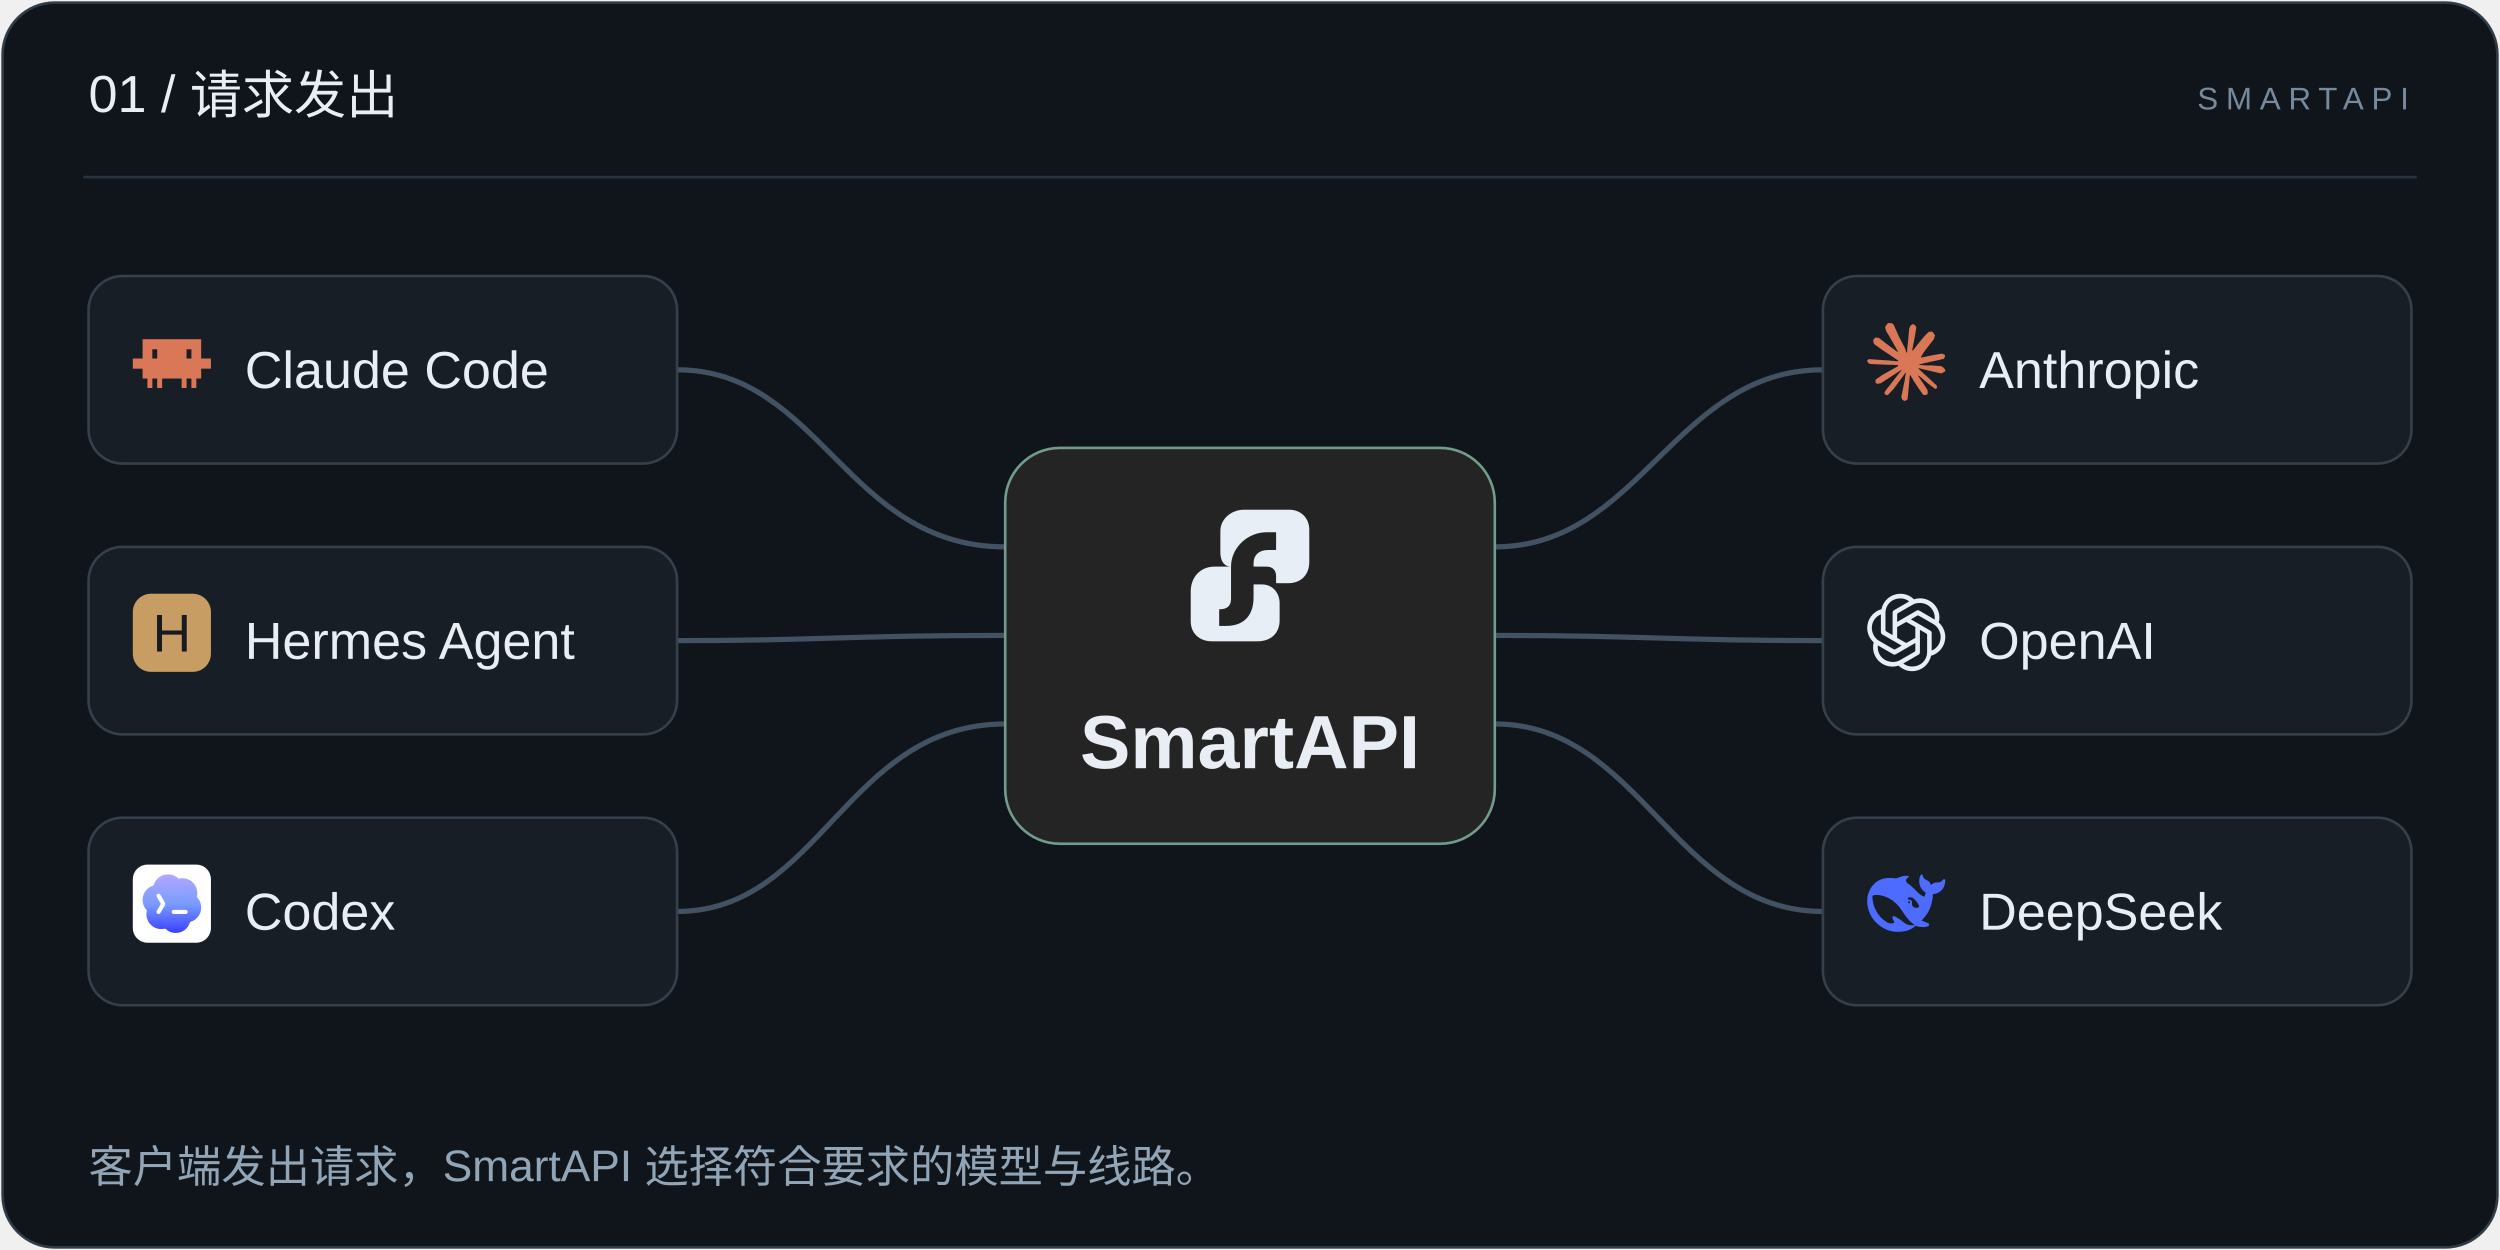
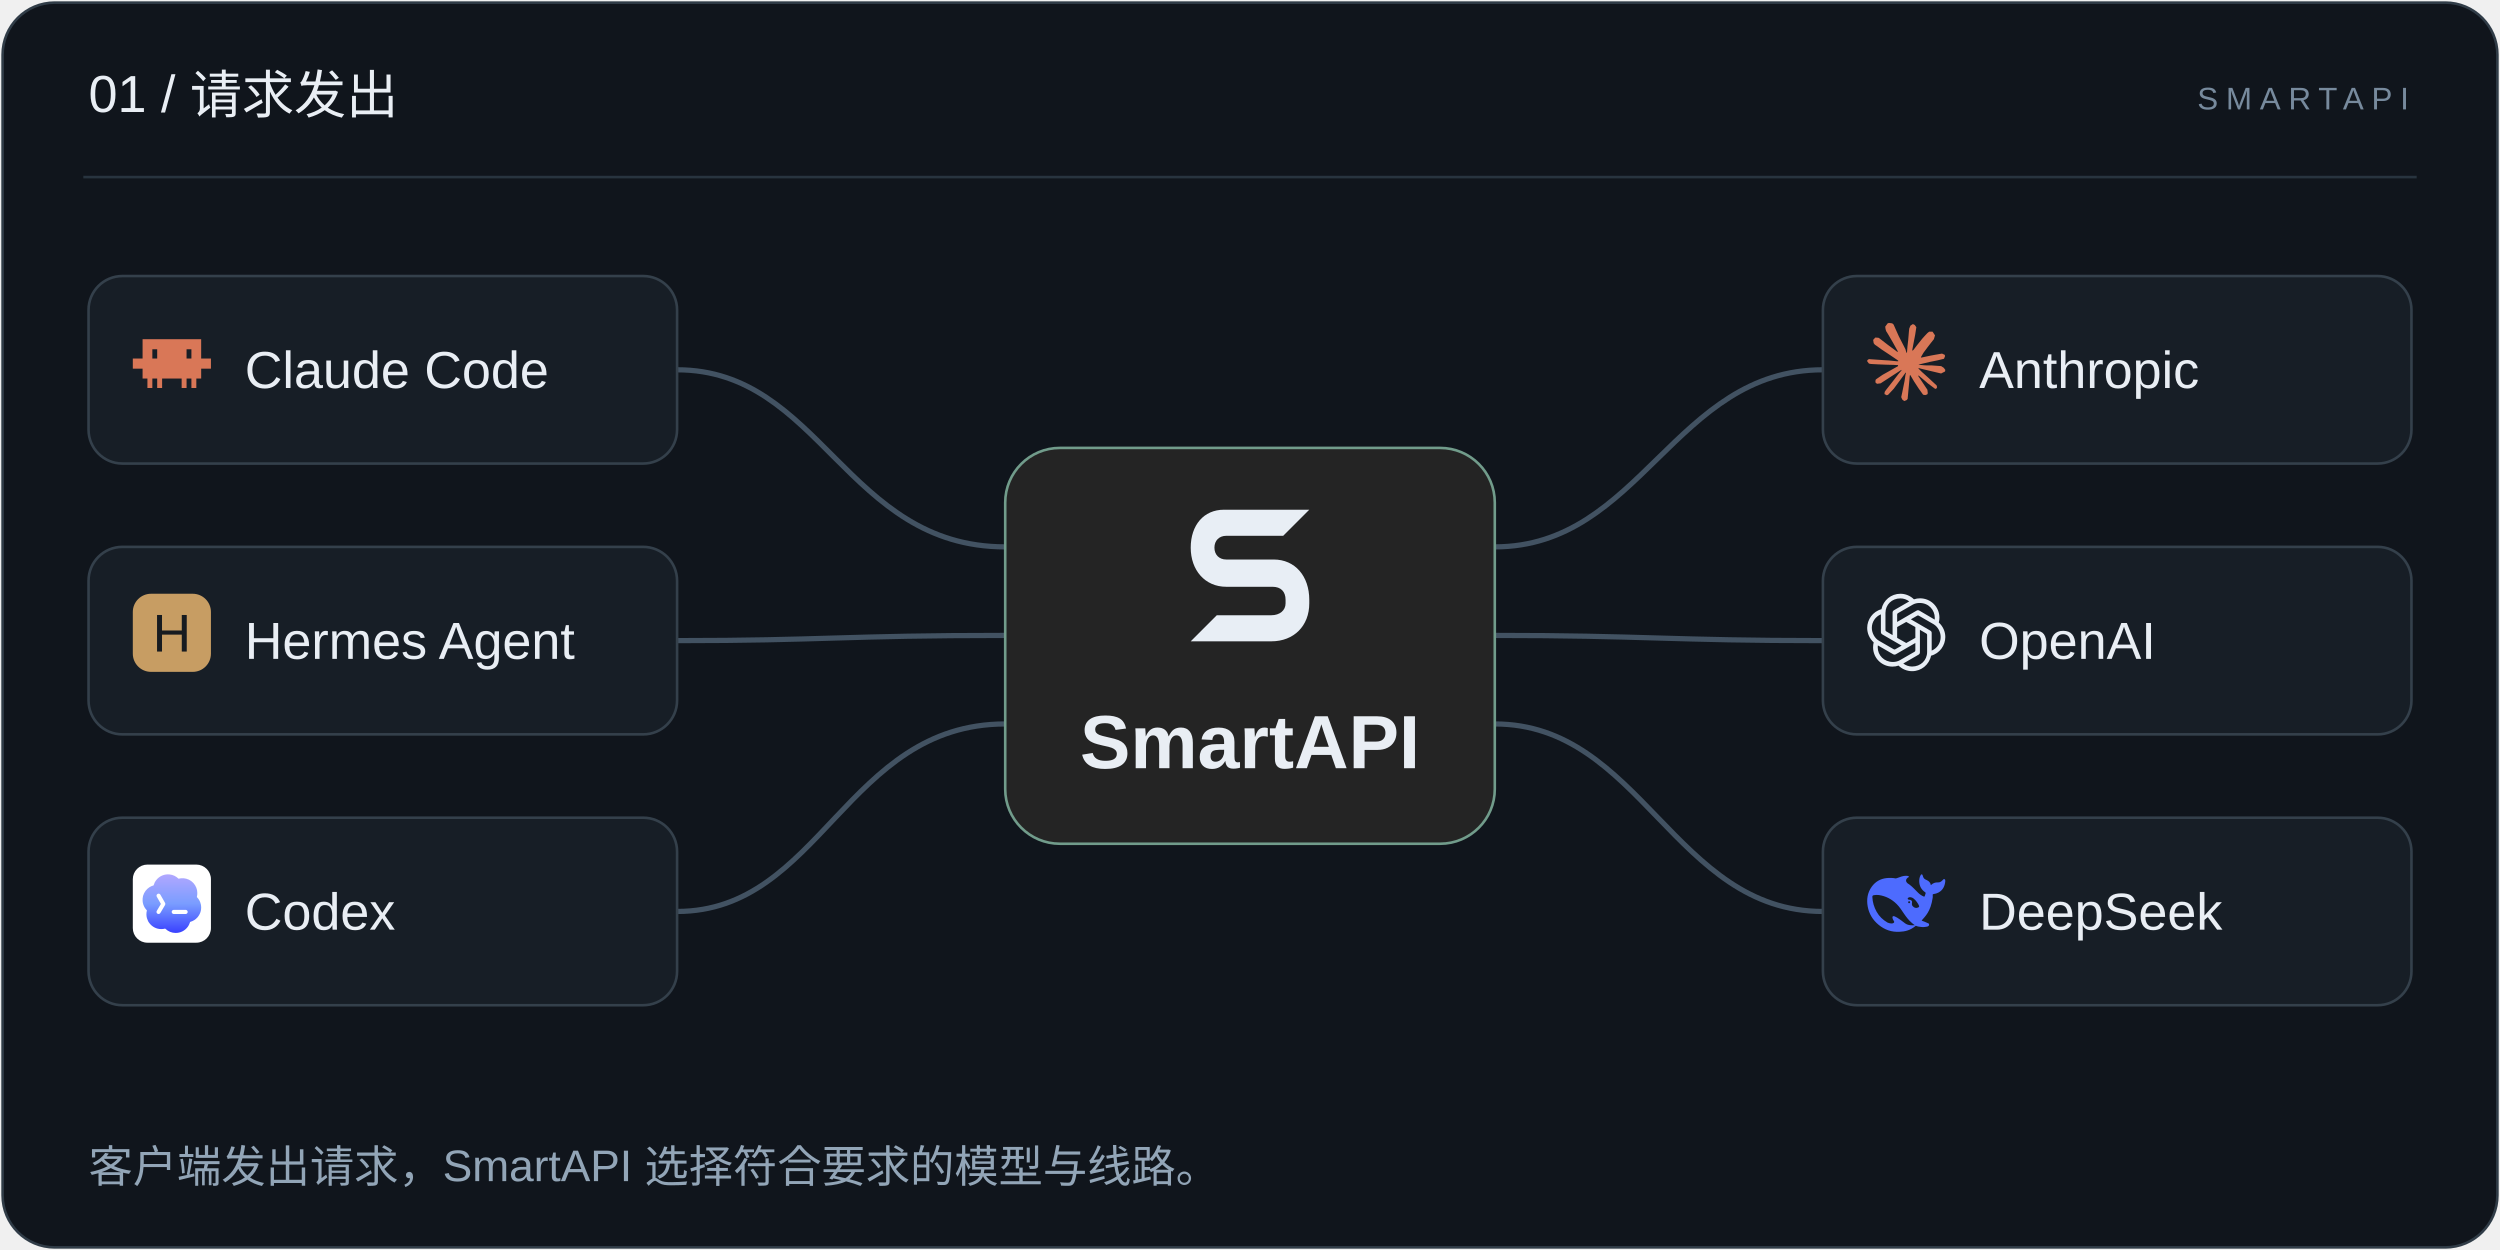
<svg xmlns="http://www.w3.org/2000/svg" width="960" height="480" viewBox="0 0 960 480" role="img" aria-labelledby="smartapi-request-zh-title smartapi-request-zh-desc" id="smartapi-request-zh">
  <style>#smartapi-request-zh{color:#e9eef4;font-family:-apple-system,BlinkMacSystemFont,Segoe UI,Arial,PingFang SC,Microsoft YaHei,sans-serif}@media(prefers-reduced-motion:reduce){#smartapi-request-zh:not(.motion-enabled) .motion{display:none}}</style>
  <rect x="1" y="1" width="958" height="478" rx="20" fill="#10151c" stroke="#303c47" />
  <path d="M32 68H928" stroke="#28343f" />
  <text x="34" y="43" font-size="20" fill="#e9eef4">01 / 请求发出</text>
  <text x="925" y="42" font-size="12" fill="#778a9d" text-anchor="end" letter-spacing="3">SMARTAPI</text>
  <path d="M260 142 C315 142 325 210 386 210" fill="none" stroke="#425262" stroke-width="2" />
  <path d="M574 210 C630 210 643 142 700 142" fill="none" stroke="#425262" stroke-width="2" />
  <rect x="34" y="106" width="226" height="72" rx="13" fill="#171e26" stroke="#34404b" />
  <svg x="51" y="124" width="30" height="30" viewBox="0 0 24 24" fill="currentColor" color="#e8eef5">
    <path clip-rule="evenodd" d="M20.998 10.949H24v3.102h-3v3.028h-1.487V20H18v-2.921h-1.487V20H15v-2.921H9V20H7.488v-2.921H6V20H4.487v-2.921H3V14.05H0V10.95h3V5h17.998v5.949zM6 10.949h1.488V8.102H6v2.847zm10.51 0H18V8.102h-1.49v2.847z" fill="#D97757" fill-rule="evenodd" />
  </svg>
  <text x="94" y="149.0" font-size="20" fill="#e9eef4">Claude Code</text>
  <rect x="700" y="106" width="226" height="72" rx="13" fill="#171e26" stroke="#34404b" />
  <svg x="717" y="124" width="30" height="30" viewBox="0 0 24 24" fill="currentColor" color="#e8eef5">
    <path d="M4.709 15.955l4.72-2.647.08-.23-.08-.128H9.2l-.79-.048-2.698-.073-2.339-.097-2.266-.122-.571-.121L0 11.784l.055-.352.48-.321.686.06 1.52.103 2.278.158 1.652.097 2.449.255h.389l.055-.157-.134-.098-.103-.097-2.358-1.596-2.552-1.688-1.336-.972-.724-.491-.364-.462-.158-1.008.656-.722.881.06.225.061.893.686 1.908 1.476 2.491 1.833.365.304.145-.103.019-.073-.164-.274-1.355-2.446-1.446-2.49-.644-1.032-.17-.619a2.97 2.97 0 01-.104-.729L6.283.134 6.696 0l.996.134.42.364.62 1.414 1.002 2.229 1.555 3.03.456.898.243.832.091.255h.158V9.01l.128-1.706.237-2.095.23-2.695.08-.76.376-.91.747-.492.584.28.48.685-.067.444-.286 1.851-.559 2.903-.364 1.942h.212l.243-.242.985-1.306 1.652-2.064.73-.82.85-.904.547-.431h1.033l.76 1.129-.34 1.166-1.064 1.347-.881 1.142-1.264 1.7-.79 1.36.073.11.188-.02 2.856-.606 1.543-.28 1.841-.315.833.388.091.395-.328.807-1.969.486-2.309.462-3.439.813-.042.03.049.061 1.549.146.662.036h1.622l3.02.225.79.522.474.638-.079.485-1.215.62-1.64-.389-3.829-.91-1.312-.329h-.182v.11l1.093 1.068 2.006 1.81 2.509 2.33.127.578-.322.455-.34-.049-2.205-1.657-.851-.747-1.926-1.62h-.128v.17l.444.649 2.345 3.521.122 1.08-.17.353-.608.213-.668-.122-1.374-1.925-1.415-2.167-1.143-1.943-.14.08-.674 7.254-.316.37-.729.28-.607-.461-.322-.747.322-1.476.389-1.924.315-1.53.286-1.9.17-.632-.012-.042-.14.018-1.434 1.967-2.18 2.945-1.726 1.845-.414.164-.717-.37.067-.662.401-.589 2.388-3.036 1.44-1.882.93-1.086-.006-.158h-.055L4.132 18.56l-1.13.146-.487-.456.061-.746.231-.243 1.908-1.312-.006.006z" fill="#D97757" fill-rule="nonzero" />
  </svg>
  <text x="760" y="149.0" font-size="20" fill="#e9eef4">Anthropic</text>
  <path d="M260 246 C315 246 325 244 386 244" fill="none" stroke="#425262" stroke-width="2" />
  <path d="M574 244 C630 244 643 246 700 246" fill="none" stroke="#425262" stroke-width="2" />
  <rect x="34" y="210" width="226" height="72" rx="13" fill="#171e26" stroke="#34404b" />
  <rect x="51" y="228" width="30" height="30" rx="7" fill="#c79d63" />
  <text x="66.0" y="250.2" text-anchor="middle" font-size="20.4" fill="#171b20">H</text>
  <text x="94" y="253.0" font-size="20" fill="#e9eef4">Hermes Agent</text>
  <rect x="700" y="210" width="226" height="72" rx="13" fill="#171e26" stroke="#34404b" />
  <svg x="717" y="228" width="30" height="30" viewBox="0 0 24 24" fill="currentColor" color="#e8eef5">
    <path d="M9.205 8.658v-2.26c0-.19.072-.333.238-.428l4.543-2.616c.619-.357 1.356-.523 2.117-.523 2.854 0 4.662 2.212 4.662 4.566 0 .167 0 .357-.024.547l-4.71-2.759a.797.797 0 00-.856 0l-5.97 3.473zm10.609 8.8V12.06c0-.333-.143-.57-.429-.737l-5.97-3.473 1.95-1.118a.433.433 0 01.476 0l4.543 2.617c1.309.76 2.189 2.378 2.189 3.948 0 1.808-1.07 3.473-2.76 4.163zM7.802 12.703l-1.95-1.142c-.167-.095-.239-.238-.239-.428V5.899c0-2.545 1.95-4.472 4.591-4.472 1 0 1.927.333 2.712.928L8.23 5.067c-.285.166-.428.404-.428.737v6.898zM12 15.128l-2.795-1.57v-3.33L12 8.658l2.795 1.57v3.33L12 15.128zm1.796 7.23c-1 0-1.927-.332-2.712-.927l4.686-2.712c.285-.166.428-.404.428-.737v-6.898l1.974 1.142c.167.095.238.238.238.428v5.233c0 2.545-1.974 4.472-4.614 4.472zm-5.637-5.303l-4.544-2.617c-1.308-.761-2.188-2.378-2.188-3.948A4.482 4.482 0 014.21 6.327v5.423c0 .333.143.571.428.738l5.947 3.449-1.95 1.118a.432.432 0 01-.476 0zm-.262 3.9c-2.688 0-4.662-2.021-4.662-4.519 0-.19.024-.38.047-.57l4.686 2.71c.286.167.571.167.856 0l5.97-3.448v2.26c0 .19-.07.333-.237.428l-4.543 2.616c-.619.357-1.356.523-2.117.523zm5.899 2.83a5.947 5.947 0 005.827-4.756C22.287 18.339 24 15.84 24 13.296c0-1.665-.713-3.282-1.998-4.448.119-.5.19-.999.19-1.498 0-3.401-2.759-5.947-5.946-5.947-.642 0-1.26.095-1.88.31A5.962 5.962 0 0010.205 0a5.947 5.947 0 00-5.827 4.757C1.713 5.447 0 7.945 0 10.49c0 1.666.713 3.283 1.998 4.448-.119.5-.19 1-.19 1.499 0 3.401 2.759 5.946 5.946 5.946.642 0 1.26-.095 1.88-.309a5.96 5.96 0 004.162 1.713z" />
  </svg>
  <text x="760" y="253.0" font-size="20" fill="#e9eef4">OpenAI</text>
  <path d="M260 350 C315 350 325 278 386 278" fill="none" stroke="#425262" stroke-width="2" />
  <path d="M574 278 C630 278 643 350 700 350" fill="none" stroke="#425262" stroke-width="2" />
  <rect x="34" y="314" width="226" height="72" rx="13" fill="#171e26" stroke="#34404b" />
  <svg x="51" y="332" width="30" height="30" viewBox="0 0 24 24" fill="currentColor" color="#e8eef5">
    <path d="M19.503 0H4.496A4.496 4.496 0 000 4.496v15.007A4.496 4.496 0 004.496 24h15.007A4.496 4.496 0 0024 19.503V4.496A4.496 4.496 0 0019.503 0z" fill="#fff" />
    <path d="M9.064 3.344a4.578 4.578 0 012.285-.312c1 .115 1.891.54 2.673 1.275.01.01.024.017.037.021a.09.09 0 00.043 0 4.55 4.55 0 013.046.275l.047.022.116.057a4.581 4.581 0 012.188 2.399c.209.51.313 1.041.315 1.595a4.24 4.24 0 01-.134 1.223.123.123 0 00.03.115c.594.607.988 1.33 1.183 2.17.289 1.425-.007 2.71-.887 3.854l-.136.166a4.548 4.548 0 01-2.201 1.388.123.123 0 00-.081.076c-.191.551-.383 1.023-.74 1.494-.9 1.187-2.222 1.846-3.711 1.838-1.187-.006-2.239-.44-3.157-1.302a.107.107 0 00-.105-.024c-.388.125-.78.143-1.204.138a4.441 4.441 0 01-1.945-.466 4.544 4.544 0 01-1.61-1.335c-.152-.202-.303-.392-.414-.617a5.81 5.81 0 01-.37-.961 4.582 4.582 0 01-.014-2.298.124.124 0 00.006-.056.085.085 0 00-.027-.048 4.467 4.467 0 01-1.034-1.651 3.896 3.896 0 01-.251-1.192 5.189 5.189 0 01.141-1.6c.337-1.112.982-1.985 1.933-2.618.212-.141.413-.251.601-.33.215-.089.43-.164.646-.227a.098.098 0 00.065-.066 4.51 4.51 0 01.829-1.615 4.535 4.535 0 011.837-1.388zm3.482 10.565a.637.637 0 000 1.272h3.636a.637.637 0 100-1.272h-3.636zM8.462 9.23a.637.637 0 00-1.106.631l1.272 2.224-1.266 2.136a.636.636 0 101.095.649l1.454-2.455a.636.636 0 00.005-.64L8.462 9.23z" fill="url(#smartapi-request-zh2-lobe-icons-codex-_R_0_)" />
    <defs>
      <linearGradient gradientUnits="userSpaceOnUse" id="smartapi-request-zh2-lobe-icons-codex-_R_0_" x1="12" x2="12" y1="3" y2="21">
        <stop stop-color="#B1A7FF" />
        <stop offset=".5" stop-color="#7A9DFF" />
        <stop offset="1" stop-color="#3941FF" />
      </linearGradient>
    </defs>
  </svg>
  <text x="94" y="357.0" font-size="20" fill="#e9eef4">Codex</text>
  <rect x="700" y="314" width="226" height="72" rx="13" fill="#171e26" stroke="#34404b" />
  <svg x="717" y="332" width="30" height="30" viewBox="0 0 24 24" fill="currentColor" color="#e8eef5">
    <path d="M23.748 4.482c-.254-.124-.364.113-.512.234-.051.039-.094.09-.137.136-.372.397-.806.657-1.373.626-.829-.046-1.537.214-2.163.848-.133-.782-.575-1.248-1.247-1.548-.352-.156-.708-.311-.955-.65-.172-.241-.219-.51-.305-.774-.055-.16-.11-.323-.293-.35-.2-.031-.278.136-.356.276-.313.572-.434 1.202-.422 1.84.027 1.436.633 2.58 1.838 3.393.137.093.172.187.129.323-.082.28-.18.552-.266.833-.055.179-.137.217-.329.14a5.526 5.526 0 01-1.736-1.18c-.857-.828-1.631-1.742-2.597-2.458a11.365 11.365 0 00-.689-.471c-.985-.957.13-1.743.388-1.836.27-.098.093-.432-.779-.428-.872.004-1.67.295-2.687.684a3.055 3.055 0 01-.465.137 9.597 9.597 0 00-2.883-.102c-1.885.21-3.39 1.102-4.497 2.623C.082 8.606-.231 10.684.152 12.85c.403 2.284 1.569 4.175 3.36 5.653 1.858 1.533 3.997 2.284 6.438 2.14 1.482-.085 3.133-.284 4.994-1.86.47.234.962.327 1.78.397.63.059 1.236-.03 1.705-.128.735-.156.684-.837.419-.961-2.155-1.004-1.682-.595-2.113-.926 1.096-1.296 2.746-2.642 3.392-7.003.05-.347.007-.565 0-.845-.004-.17.035-.237.23-.256a4.173 4.173 0 001.545-.475c1.396-.763 1.96-2.015 2.093-3.517.02-.23-.004-.467-.247-.588zM11.581 18c-2.089-1.642-3.102-2.183-3.52-2.16-.392.024-.321.471-.235.763.09.288.207.486.371.739.114.167.192.416-.113.603-.673.416-1.842-.14-1.897-.167-1.361-.802-2.5-1.86-3.301-3.307-.774-1.393-1.224-2.887-1.298-4.482-.02-.386.093-.522.477-.592a4.696 4.696 0 011.529-.039c2.132.312 3.946 1.265 5.468 2.774.868.86 1.525 1.887 2.202 2.891.72 1.066 1.494 2.082 2.48 2.914.348.292.625.514.891.677-.802.09-2.14.11-3.054-.614zm1-6.44a.306.306 0 01.415-.287.302.302 0 01.2.288.306.306 0 01-.31.307.303.303 0 01-.304-.308zm3.11 1.596c-.2.081-.399.151-.59.16a1.245 1.245 0 01-.798-.254c-.274-.23-.47-.358-.552-.758a1.73 1.73 0 01.016-.588c.07-.327-.008-.537-.239-.727-.187-.156-.426-.199-.688-.199a.559.559 0 01-.254-.078c-.11-.054-.2-.19-.114-.358.028-.054.16-.186.192-.21.356-.202.767-.136 1.146.016.352.144.618.408 1.001.782.391.451.462.576.685.914.176.265.336.537.445.848.067.195-.019.354-.25.452z" fill="#4D6BFE" />
  </svg>
  <text x="760" y="357.0" font-size="20" fill="#e9eef4">DeepSeek</text>
  <rect x="386" y="172" width="188" height="152" rx="21" fill="#242424" stroke="#719c8b" />
  <svg x="452" y="193" width="56" height="56" viewBox="0 0 112 123" fill="currentColor" color="#e8eef5">
-     <path transform="translate(6 6)" d="M45 0H83C93 0 100 7 100 17V44C100 55 93 62 82 62H72V56C72 51 69 48 64 48H53V45C53 38 58 34 65 34H72V19H64C48 19 34 32 34 48C28 48 25 43 25 36V18C25 8 34 0 45 0ZM20 48H34V75C34 81 31 84 24 84V98H30C45 98 53 89 53 74V63H60C69 63 75 70 75 79V93C75 104 68 111 56 111H18C7 111 0 104 0 94V69C0 57 8 48 20 48Z" />
+     <path transform="translate(6 6)" d="M28 0H100L78 22H30C24 22 20 26 20 32C20 38 24 42 30 42H70C88 42 100 56 100 76V79C100 98 87 111 68 111H0L22 89H68C75 89 80 85 80 79V76C80 69 76 65 69 65H30C12 65 0 51 0 32C0 13 11 0 28 0Z" />
  </svg>
  <text x="480" y="295" font-size="29" fill="#e9eef4" text-anchor="middle" font-weight="650">SmartAPI</text>
  <g class="motion" opacity="0">
    <animate attributeName="opacity" values="0;0;1;1;0;0" keyTimes="0;0.03;0.031;0.13;0.131;1" dur="8s" repeatCount="indefinite" />
    <circle r="8" fill="#79d8ff" opacity=".2">
      <animateMotion path="M260 142 C315 142 325 210 386 210" keyPoints="0;0;1;1" keyTimes="0;0.03;0.13;1" calcMode="linear" dur="8s" repeatCount="indefinite" />
    </circle>
    <circle r="4.5" fill="#79d8ff" stroke="#eefbff" stroke-width=".8">
      <animateMotion path="M260 142 C315 142 325 210 386 210" keyPoints="0;0;1;1" keyTimes="0;0.03;0.13;1" calcMode="linear" dur="8s" repeatCount="indefinite" />
    </circle>
  </g>
  <g class="motion" opacity="0">
    <animate attributeName="opacity" values="0;0;1;1;0;0" keyTimes="0;0.16;0.161;0.28;0.281;1" dur="8s" repeatCount="indefinite" />
    <circle r="8" fill="#79d8ff" opacity=".2">
      <animateMotion path="M574 210 C630 210 643 142 700 142" keyPoints="0;0;1;1" keyTimes="0;0.16;0.28;1" calcMode="linear" dur="8s" repeatCount="indefinite" />
    </circle>
    <circle r="4.5" fill="#79d8ff" stroke="#eefbff" stroke-width=".8">
      <animateMotion path="M574 210 C630 210 643 142 700 142" keyPoints="0;0;1;1" keyTimes="0;0.16;0.28;1" calcMode="linear" dur="8s" repeatCount="indefinite" />
    </circle>
  </g>
  <g class="motion" opacity="0">
    <animate attributeName="opacity" values="0;0;1;1;0;0" keyTimes="0;0.32;0.321;0.42;0.421;1" dur="8s" repeatCount="indefinite" />
    <circle r="8" fill="#79d8ff" opacity=".2">
      <animateMotion path="M260 246 C315 246 325 244 386 244" keyPoints="0;0;1;1" keyTimes="0;0.32;0.42;1" calcMode="linear" dur="8s" repeatCount="indefinite" />
    </circle>
    <circle r="4.5" fill="#79d8ff" stroke="#eefbff" stroke-width=".8">
      <animateMotion path="M260 246 C315 246 325 244 386 244" keyPoints="0;0;1;1" keyTimes="0;0.32;0.42;1" calcMode="linear" dur="8s" repeatCount="indefinite" />
    </circle>
  </g>
  <g class="motion" opacity="0">
    <animate attributeName="opacity" values="0;0;1;1;0;0" keyTimes="0;0.45;0.451;0.57;0.571;1" dur="8s" repeatCount="indefinite" />
    <circle r="8" fill="#79d8ff" opacity=".2">
      <animateMotion path="M574 244 C630 244 643 246 700 246" keyPoints="0;0;1;1" keyTimes="0;0.45;0.57;1" calcMode="linear" dur="8s" repeatCount="indefinite" />
    </circle>
    <circle r="4.5" fill="#79d8ff" stroke="#eefbff" stroke-width=".8">
      <animateMotion path="M574 244 C630 244 643 246 700 246" keyPoints="0;0;1;1" keyTimes="0;0.45;0.57;1" calcMode="linear" dur="8s" repeatCount="indefinite" />
    </circle>
  </g>
  <g class="motion" opacity="0">
    <animate attributeName="opacity" values="0;0;1;1;0;0" keyTimes="0;0.61;0.611;0.71;0.711;1" dur="8s" repeatCount="indefinite" />
    <circle r="8" fill="#79d8ff" opacity=".2">
      <animateMotion path="M260 350 C315 350 325 278 386 278" keyPoints="0;0;1;1" keyTimes="0;0.61;0.71;1" calcMode="linear" dur="8s" repeatCount="indefinite" />
    </circle>
    <circle r="4.5" fill="#79d8ff" stroke="#eefbff" stroke-width=".8">
      <animateMotion path="M260 350 C315 350 325 278 386 278" keyPoints="0;0;1;1" keyTimes="0;0.61;0.71;1" calcMode="linear" dur="8s" repeatCount="indefinite" />
    </circle>
  </g>
  <g class="motion" opacity="0">
    <animate attributeName="opacity" values="0;0;1;1;0;0" keyTimes="0;0.74;0.741;0.86;0.861;1" dur="8s" repeatCount="indefinite" />
    <circle r="8" fill="#79d8ff" opacity=".2">
      <animateMotion path="M574 278 C630 278 643 350 700 350" keyPoints="0;0;1;1" keyTimes="0;0.74;0.86;1" calcMode="linear" dur="8s" repeatCount="indefinite" />
    </circle>
    <circle r="4.5" fill="#79d8ff" stroke="#eefbff" stroke-width=".8">
      <animateMotion path="M574 278 C630 278 643 350 700 350" keyPoints="0;0;1;1" keyTimes="0;0.74;0.86;1" calcMode="linear" dur="8s" repeatCount="indefinite" />
    </circle>
  </g>
  <text x="34" y="454" font-size="17" fill="#92a5b7">客户端发出请求，SmartAPI 选择符合要求的模型与线路。</text>
</svg>
